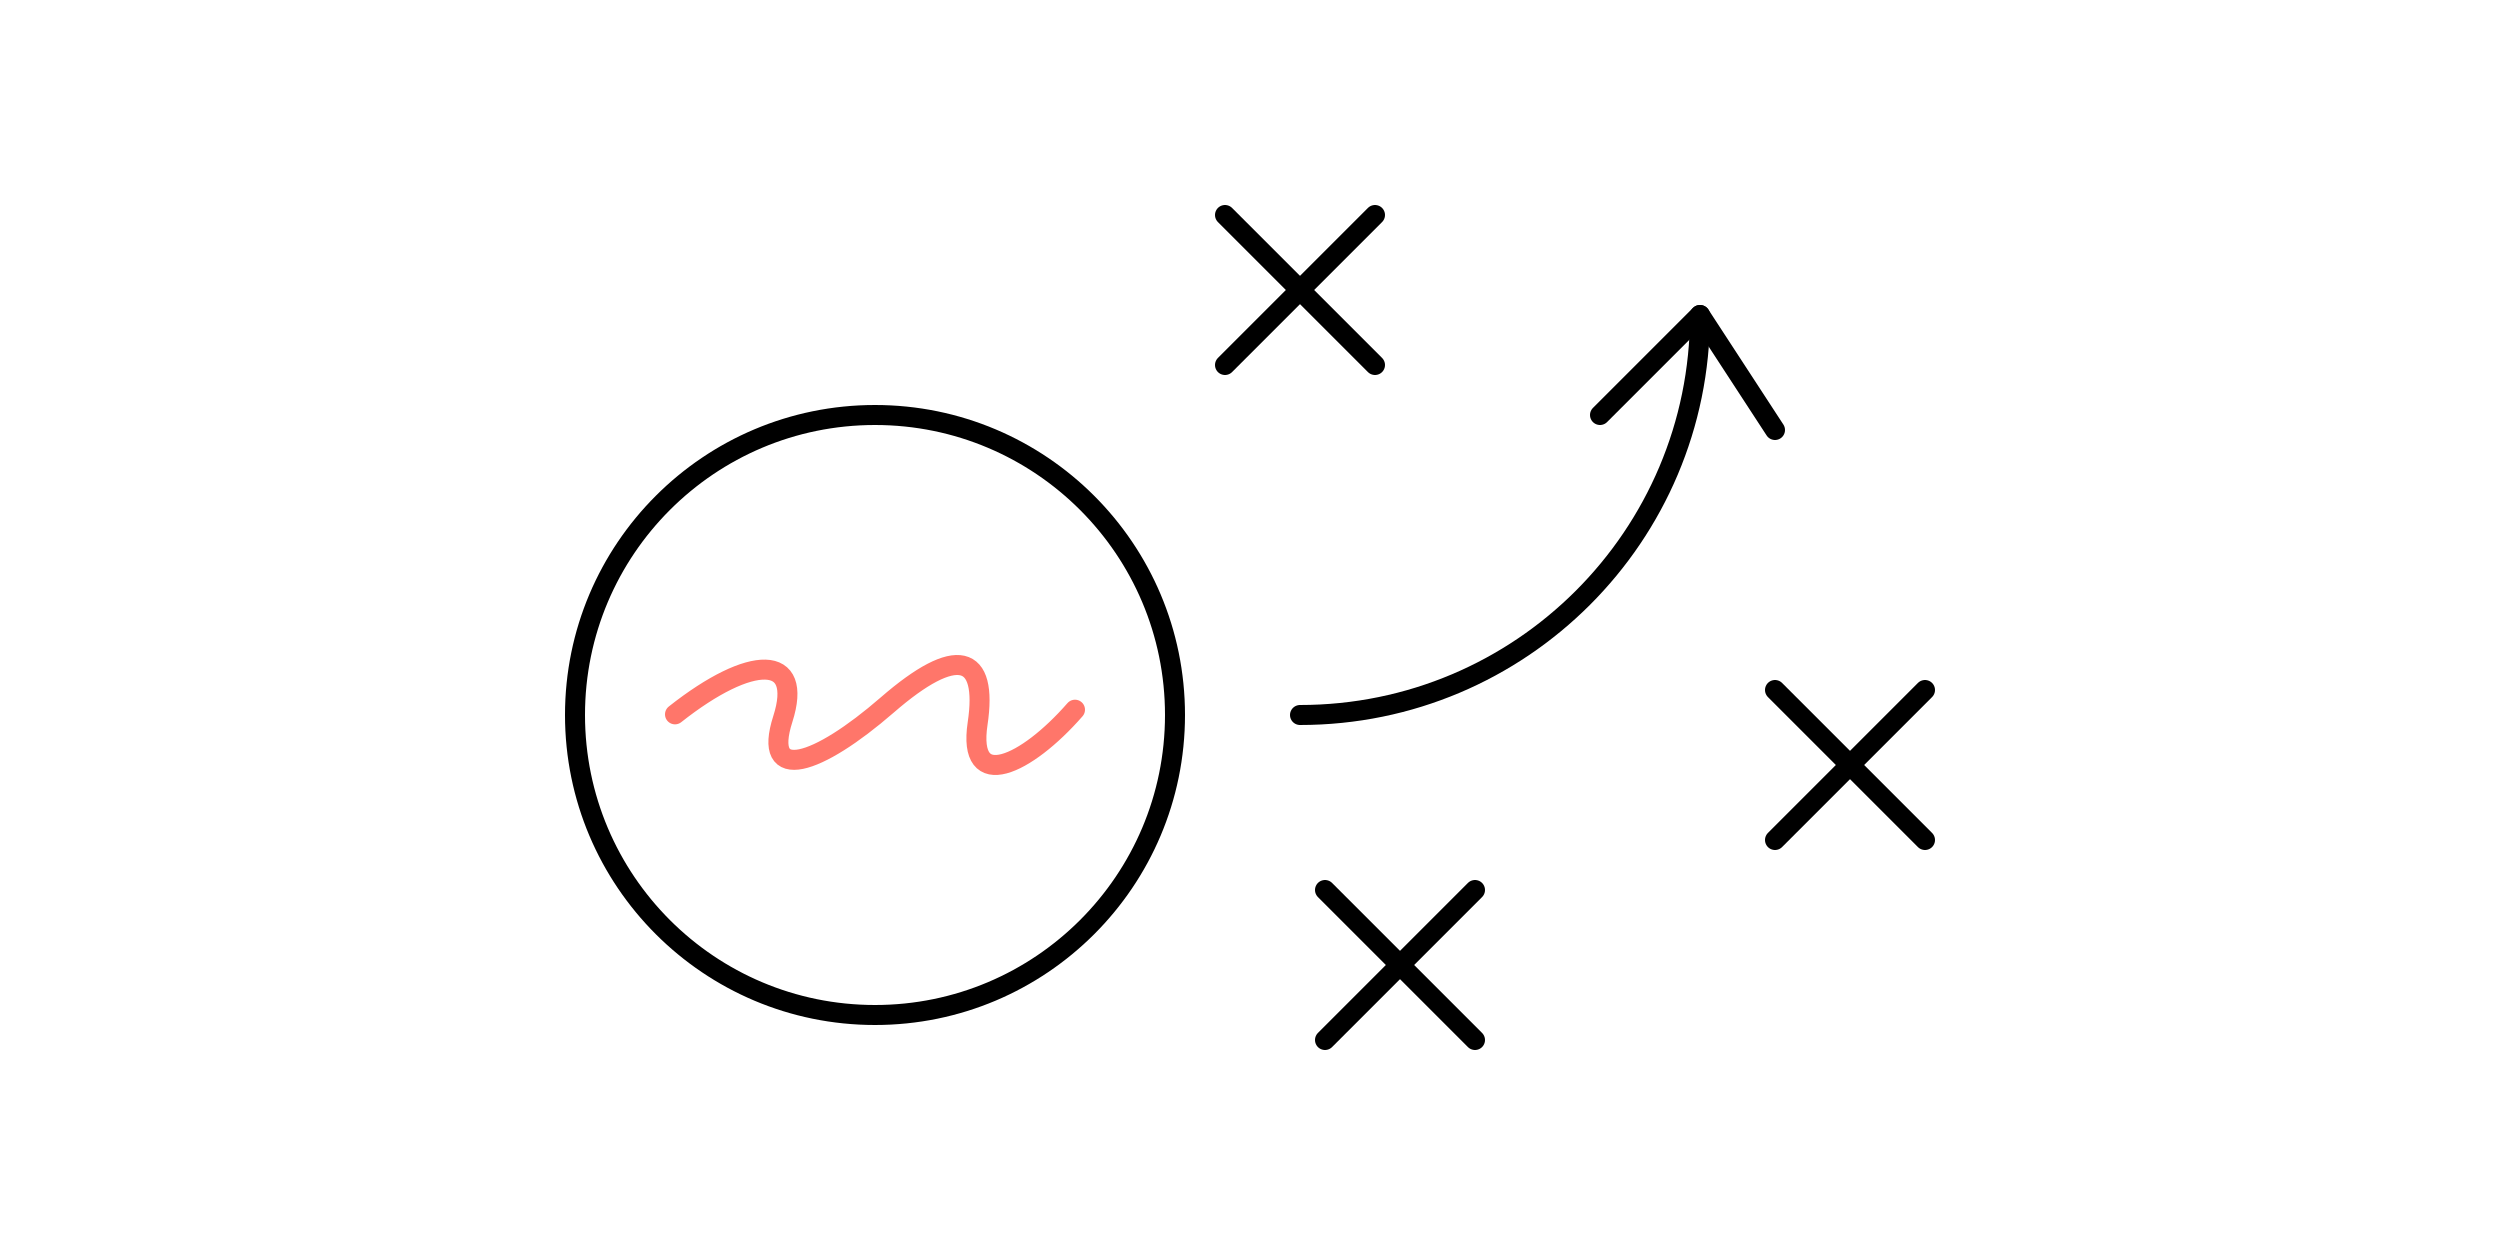
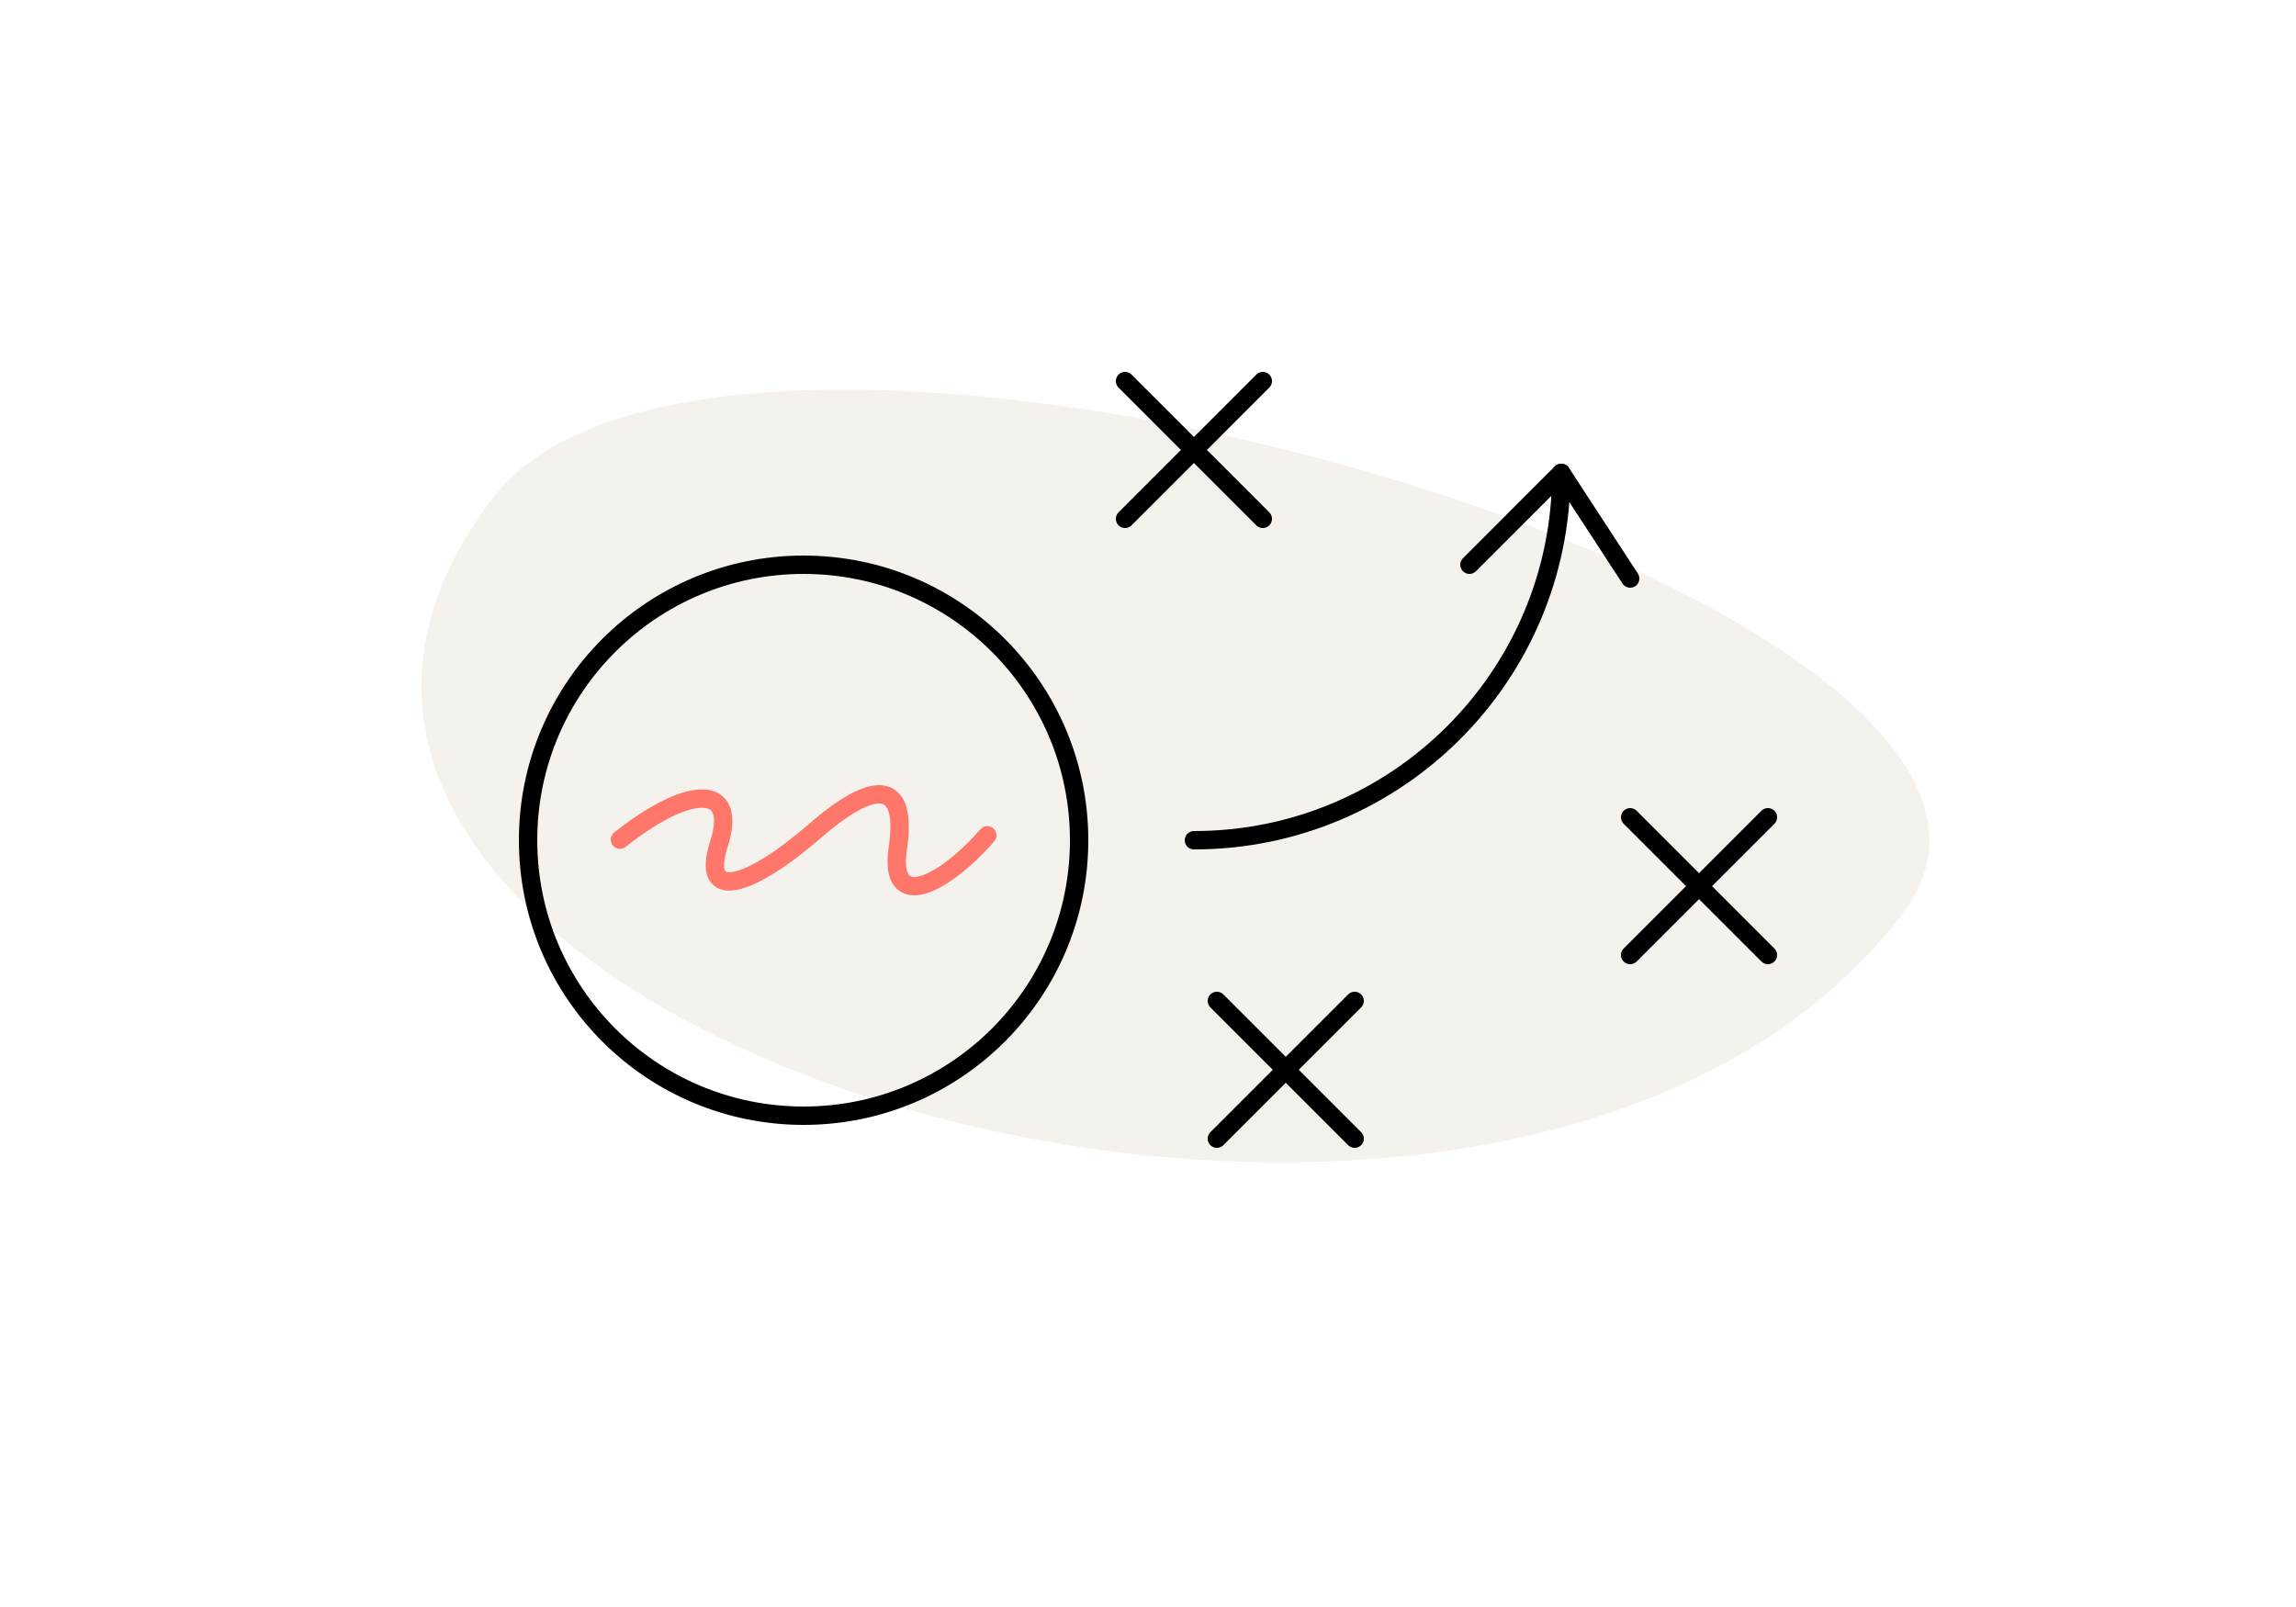
- <svg xmlns="http://www.w3.org/2000/svg" height="250" viewBox="0 0 500 250" width="500">
-   <g fill="none" fill-rule="evenodd" stroke-linecap="round" stroke-linejoin="round" stroke-width="4">
-     <g stroke="#000">
-       <path d="m265 178 30 30" />
-       <path d="m295 178-30 30" />
-       <path d="m355 138 30 30" />
-       <path d="m385 138-30 30" />
-       <path d="m340 63c0 44.184-35.816 80-80 80" />
-       <path d="m320 83 20-20 15 23" />
-       <path d="m235 143c0 33.137-26.863 60-60 60s-60-26.863-60-60 26.863-60 60-60 60 26.863 60 60z" />
+ <svg xmlns="http://www.w3.org/2000/svg" height="350" viewBox="0 0 500 350" width="500">
+   <g fill="none" fill-rule="evenodd">
+     <path d="m414.272 199.083c-89.495 117.205-394.272 23.917-306.946-90.631 50.975-66.865 358.817 22.699 306.946 90.631z" fill="#f5f1ed" fill-rule="nonzero" />
+     <g stroke-linecap="round" stroke-linejoin="round" stroke-width="4" transform="translate(115 83)">
+       <g stroke="#000">
+         <path d="m150 135 30 30" />
+         <path d="m180 135-30 30" />
+         <path d="m240 95 30 30" />
+         <path d="m270 95-30 30" />
+         <path d="m225 20c0 44.184-35.816 80-80 80" />
+         <path d="m205 40 20-20 15 23" />
+         <path d="m120 100c0 33.137-26.863 60-60 60s-60-26.863-60-60 26.863-60 60-60 60 26.863 60 60z" />
+       </g>
+       <path d="m20 99.87c15.305-12.082 25.738-12.082 21.566.93-4.175 13.011 6.954 9.293 20.868-2.789 13.914-12.082 20.175-10.223 18.086 3.718-2.086 13.942 9.742 8.364 19.48-2.789" stroke="#ff766a" />
+       <path d="m130 0 30 30" stroke="#000" />
+       <path d="m160 0-30 30" stroke="#000" />
    </g>
-     <path d="m135 142.87c15.305-12.082 25.738-12.082 21.566.93-4.175 13.011 6.954 9.293 20.868-2.789s20.175-10.223 18.086 3.718c-2.086 13.942 9.742 8.364 19.48-2.789" stroke="#ff766a" />
-     <path d="m245 43 30 30" stroke="#000" />
-     <path d="m275 43-30 30" stroke="#000" />
  </g>
</svg>
